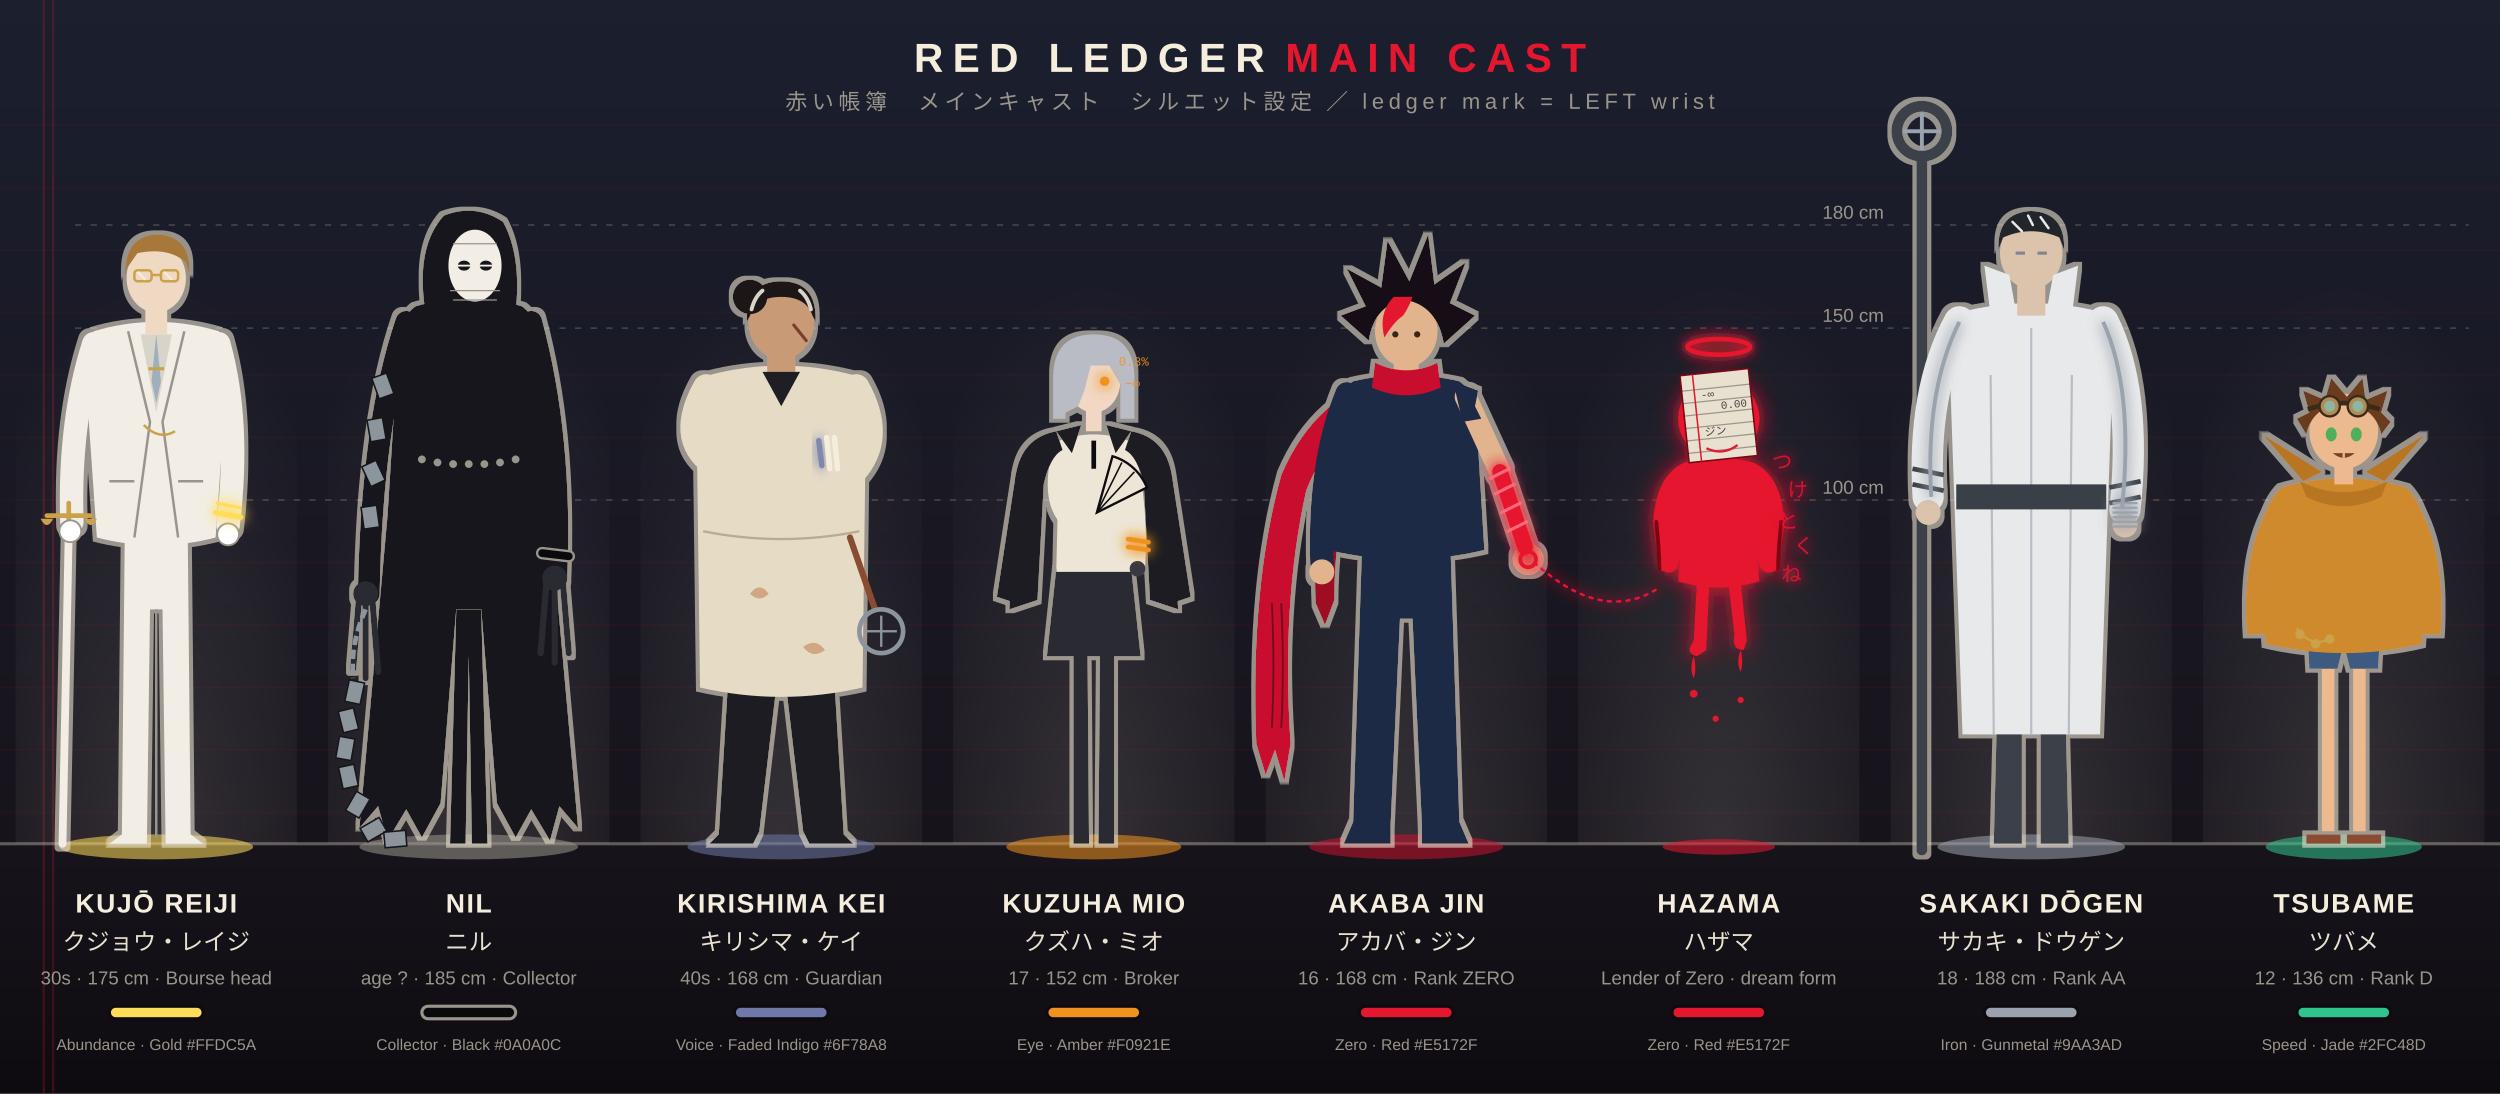
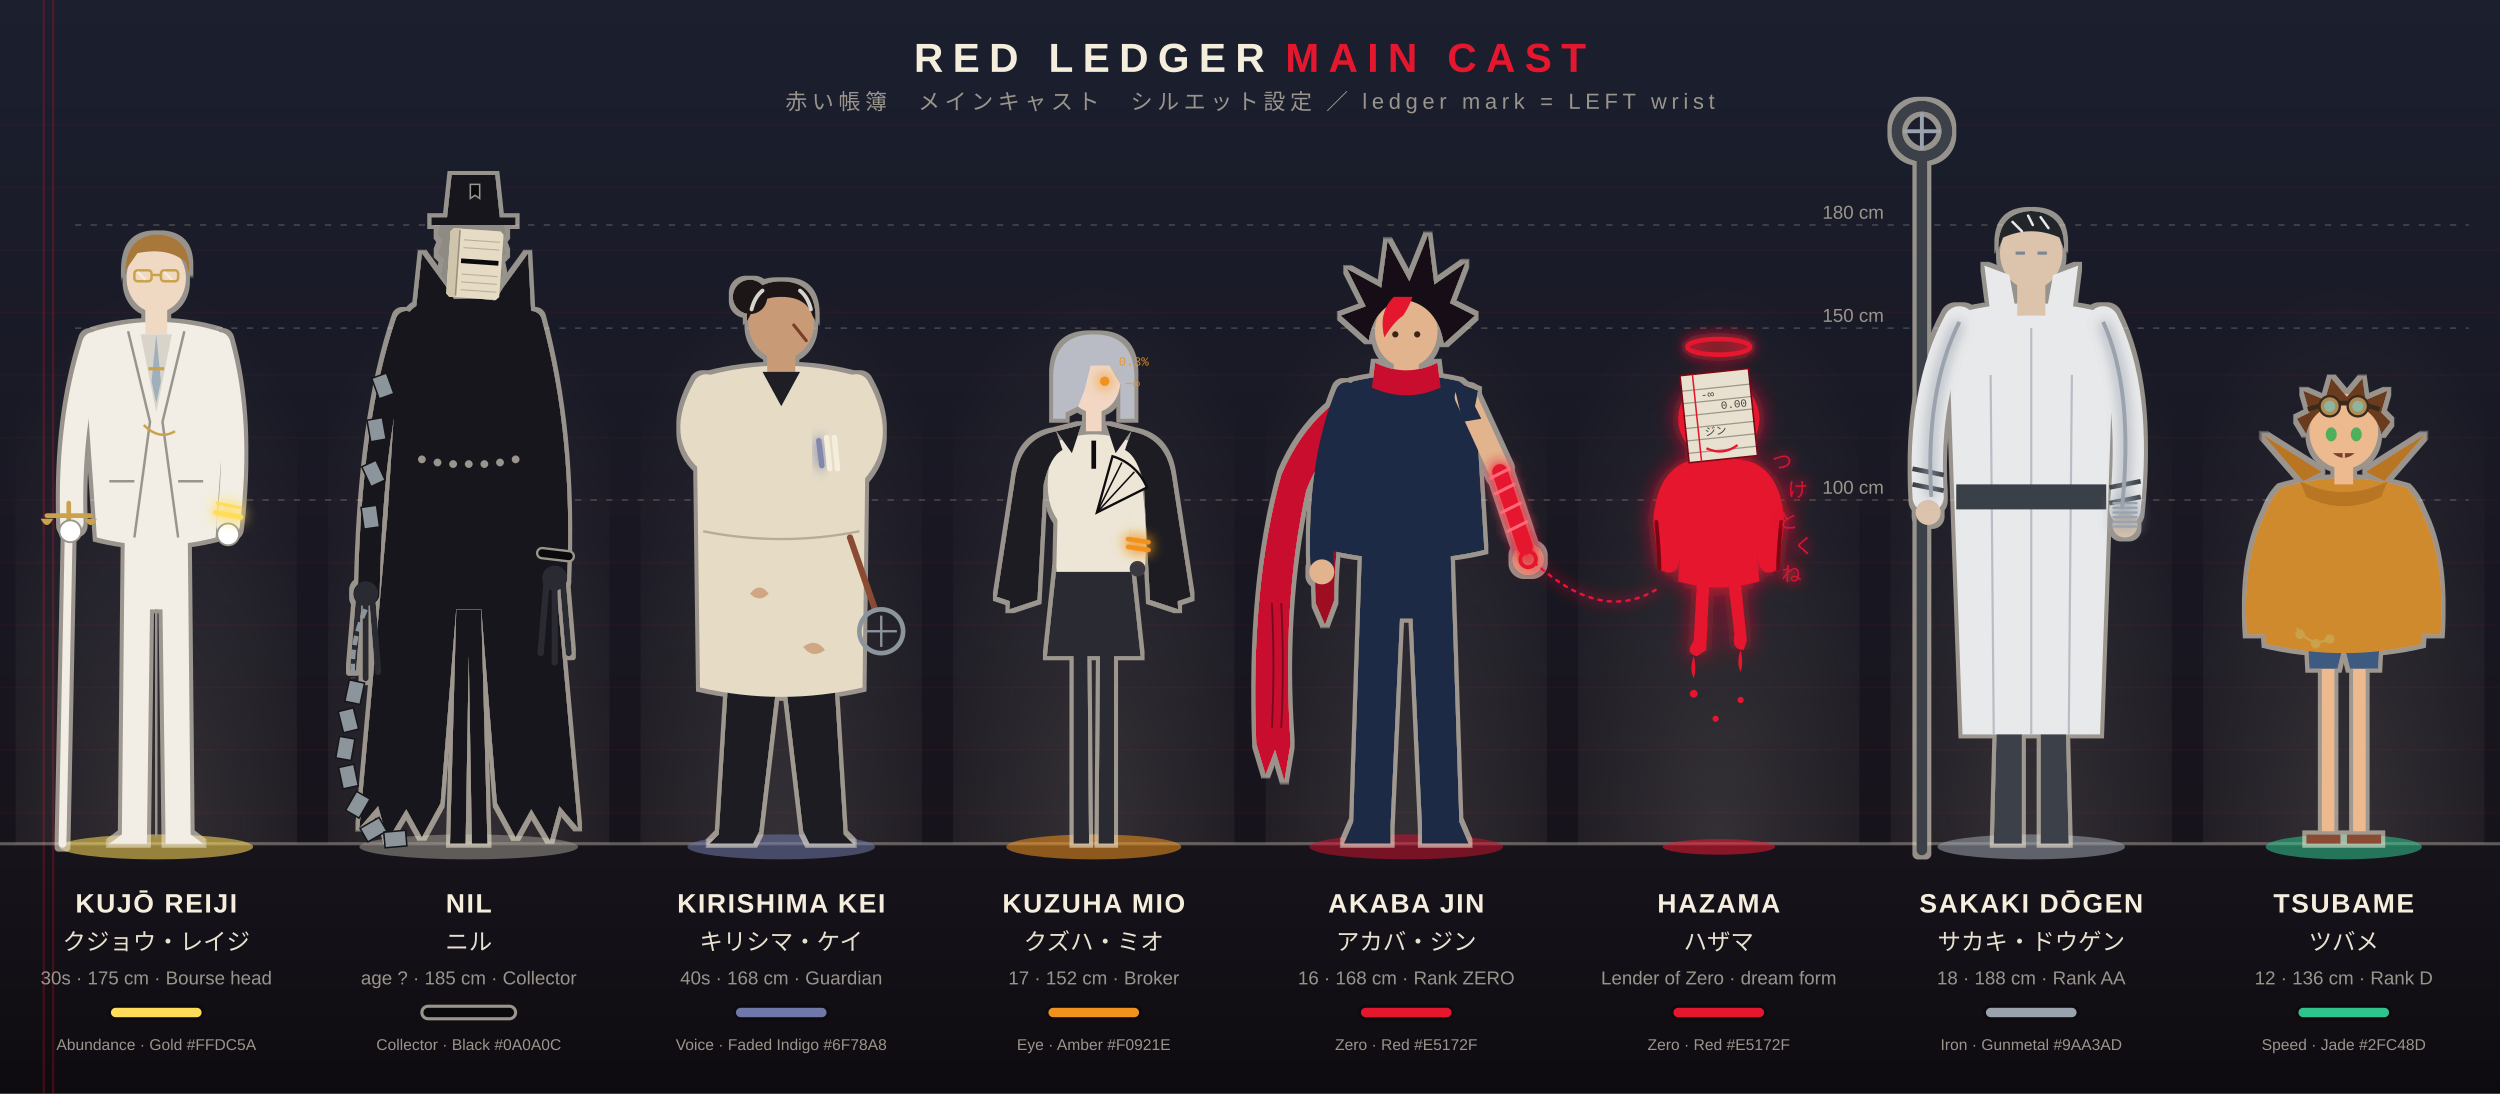
<svg xmlns="http://www.w3.org/2000/svg" viewBox="0 0 1600 700" width="1600" height="700" role="img" aria-labelledby="lt ld">
  <defs>
    <linearGradient id="bgG" x1="0" y1="0" x2="0" y2="1">
      <stop offset="0" stop-color="#1B1F2E" />
      <stop offset="0.78" stop-color="#17131B" />
      <stop offset="1" stop-color="#0E0B10" />
    </linearGradient>
    <radialGradient id="spot" cx="50%" cy="100%" r="80%">
      <stop offset="0" stop-color="#F5EEDD" stop-opacity="0.13" />
      <stop offset="1" stop-color="#F5EEDD" stop-opacity="0" />
    </radialGradient>
    <filter id="rim" x="-30%" y="-10%" width="160%" height="120%">
      <feMorphology in="SourceAlpha" operator="dilate" radius="2.2" result="d" />
      <feFlood flood-color="#E9E1CF" flood-opacity="0.6" />
      <feComposite in2="d" operator="in" result="r" />
      <feMerge>
        <feMergeNode in="r" />
        <feMergeNode in="SourceGraphic" />
      </feMerge>
    </filter>
    <filter id="glow" x="-200%" y="-200%" width="500%" height="500%">
      <feGaussianBlur stdDeviation="4" result="b" />
      <feMerge>
        <feMergeNode in="b" />
        <feMergeNode in="b" />
        <feMergeNode in="SourceGraphic" />
      </feMerge>
    </filter>
    <filter id="softglow" x="-50%" y="-50%" width="200%" height="200%">
      <feGaussianBlur stdDeviation="7" result="b" />
      <feMerge>
        <feMergeNode in="b" />
        <feMergeNode in="SourceGraphic" />
      </feMerge>
    </filter>
  </defs>
  <rect width="1600" height="700" fill="url(#bgG)" />
  <g stroke="#E5172F" stroke-opacity="0.06" stroke-width="1">
    <path d="M0 80H1600M0 120H1600M0 160H1600M0 200H1600M0 240H1600M0 280H1600M0 320H1600M0 360H1600M0 400H1600M0 440H1600M0 480H1600M0 520H1600" />
  </g>
  <path d="M28 0V700M34 0V700" stroke="#E5172F" stroke-opacity="0.22" stroke-width="1.5" />
  <g font-family="'Noto Sans JP','Helvetica Neue',Arial,sans-serif" font-size="12" fill="#9A958C">
    <g stroke="#9A958C" stroke-opacity="0.35" stroke-dasharray="4 6">
      <path d="M48 320H1580" />
      <path d="M48 210H1580" />
      <path d="M48 144H1580" />
    </g>
    <text x="1186" y="316" text-anchor="middle">100 cm</text>
    <text x="1186" y="206" text-anchor="middle">150 cm</text>
    <text x="1186" y="140" text-anchor="middle">180 cm</text>
  </g>
  <g font-family="'Noto Sans JP','Hiragino Sans','Helvetica Neue',Arial,sans-serif">
    <text x="800" y="46" text-anchor="middle" font-size="26" font-weight="800" letter-spacing="6" fill="#F5EEDD">RED LEDGER <tspan fill="#E5172F">MAIN CAST</tspan>
    </text>
    <text x="800" y="70" text-anchor="middle" font-size="14" fill="#9A958C" letter-spacing="3">赤い帳簿　メインキャスト　シルエット設定 ／ ledger mark = LEFT wrist</text>
  </g>
  <g>
    <rect x="10" y="90" width="180" height="450" fill="url(#spot)" />
    <rect x="210" y="90" width="180" height="450" fill="url(#spot)" />
    <rect x="410" y="90" width="180" height="450" fill="url(#spot)" />
    <rect x="610" y="90" width="180" height="450" fill="url(#spot)" />
    <rect x="810" y="90" width="180" height="450" fill="url(#spot)" />
    <rect x="1010" y="90" width="180" height="450" fill="url(#spot)" />
    <rect x="1210" y="90" width="180" height="450" fill="url(#spot)" />
    <rect x="1410" y="90" width="180" height="450" fill="url(#spot)" />
  </g>
  <path d="M0 540H1600" stroke="#E9E1CF" stroke-opacity="0.35" stroke-width="2" />
  <g opacity="0.55">
    <ellipse cx="100" cy="542" rx="62" ry="8" fill="#FFDC5A" />
    <ellipse cx="300" cy="542" rx="70" ry="8" fill="#9A958C" />
    <ellipse cx="500" cy="542" rx="60" ry="8" fill="#6F78A8" />
    <ellipse cx="700" cy="542" rx="56" ry="8" fill="#F0921E" />
    <ellipse cx="900" cy="542" rx="62" ry="8" fill="#C8102E" />
    <ellipse cx="1100" cy="542" rx="36" ry="5" fill="#E5172F" />
    <ellipse cx="1300" cy="542" rx="60" ry="8" fill="#9AA3AD" />
    <ellipse cx="1500" cy="542" rx="50" ry="8" fill="#2FC48D" />
  </g>
  <g transform="translate(100 540)">
    <g filter="url(#rim)">
      <path d="M-56 -200 L-60 0" stroke="#F2EEE6" stroke-width="5" stroke-linecap="round" />
      <path d="M-20 -214 L-22 -6 L-30 0 L-6 0 L-4 -150 L4 -150 L6 0 L30 0 L22 -6 L20 -214 Z" fill="#F2EEE6" />
      <path d="M-40 -328 Q-48 -312 -44 -282 L-38 -196 Q0 -186 38 -196 L44 -282 Q48 -312 40 -328 Q0 -340 -40 -328 Z" fill="#F2EEE6" />
      <path d="M-40 -320 Q-56 -270 -54 -206" stroke="#F2EEE6" stroke-width="15" stroke-linecap="round" fill="none" />
      <path d="M40 -320 Q54 -270 46 -204" stroke="#F2EEE6" stroke-width="15" stroke-linecap="round" fill="none" />
      <rect x="-7" y="-346" width="14" height="20" fill="#EFD9C3" />
      <ellipse cx="0" cy="-362" rx="19" ry="22" fill="#EFD9C3" />
      <path d="M-20 -362 Q-21 -390 2 -390 Q23 -388 21 -364 L19 -372 Q8 -382 -12 -378 L-19 -368 Z" fill="#A8783A" />
    </g>
    <g stroke="#9A958C" stroke-width="1.6" fill="none">
      <path d="M-18 -328 L-4 -270 L-14 -196 M18 -328 L4 -270 L14 -196" />
      <path d="M-30 -232 H-14 M14 -232 H30" />
      <path d="M0 -150 V-4" />
    </g>
    <path d="M-10 -326 L0 -276 L10 -326 Z" fill="#D9D4CA" />
    <path d="M0 -326 L-3 -296 L0 -282 L3 -296 Z" fill="#9FB0BC" />
    <path d="M-5 -304 H5" stroke="#C9A24A" stroke-width="2" />
    <path d="M-8 -268 Q2 -258 12 -264" stroke="#C9A24A" stroke-width="1.6" fill="none" />
    <g fill="none" stroke="#C9A24A" stroke-width="1.6">
      <rect x="-14" y="-367" width="11" height="7" rx="2" />
      <rect x="3" y="-367" width="11" height="7" rx="2" />
      <path d="M-3 -364 H3" />
    </g>
    <path d="M-12 -366 L-7 -361 M5 -366 L10 -361" stroke="#F5EEDD" stroke-width="1.4" />
    <path d="M-70 -210 H-42 M-56 -218 V-200" stroke="#C9A24A" stroke-width="3" stroke-linecap="round" />
    <path d="M-74 -208 Q-70 -200 -66 -208 Z M-46 -208 Q-42 -200 -38 -208 Z" fill="#C9A24A" />
    <circle cx="-55" cy="-200" r="7" fill="#FFFFFF" stroke="#9A958C" stroke-width="1.2" />
    <circle cx="46" cy="-198" r="7" fill="#FFFFFF" stroke="#9A958C" stroke-width="1.2" />
    <g filter="url(#glow)">
      <path d="M38 -212 L54 -209" stroke="#FFDC5A" stroke-width="3.5" stroke-linecap="round" />
      <path d="M39 -218 L54 -215" stroke="#FFDC5A" stroke-width="2" stroke-linecap="round" />
    </g>
  </g>
  <g transform="translate(300 540)">
    <g filter="url(#rim)">
      <path d="M-34 -344 Q-46 -336 -46 -306 L-52 -210 L-70 -10 L-58 -24 L-52 -2 L-40 -22 L-30 -4 L-18 -26 L-8 -150 L8 -150 L18 -26 L30 -4 L40 -22 L52 -2 L58 -24 L70 -10 L52 -210 L46 -306 Q46 -336 34 -344 Q0 -354 -34 -344 Z" fill="#15161A" />
      <path d="M-8 -150 L-12 0 L-2 0 L0 -120 L2 0 L12 0 L8 -150 Z" fill="#15161A" />
-       <path d="M-28 -342 Q-34 -382 -16 -402 Q4 -410 22 -398 Q34 -376 30 -340 Z" fill="#15161A" />
+       <path d="M-18 -398 L22 -398 L24 -390 L21 -386 L24 -378 L20 -374 L22 -364 L16 -356 L-12 -356 L-18 -364 L-16 -374 L-20 -378 L-17 -386 L-20 -390 Z" fill="#8E8A84" />
+       <path d="M-11 -428 L17 -428 L20 -400 L-14 -400 Z" fill="#15161A" />
+       <path d="M-24 -401 L30 -401 L30 -396 L-24 -396 Z" fill="#15161A" />
+       <path d="M-34 -340 L-30 -378 L-14 -356 L-4 -340 Z" fill="#15161A" />
+       <path d="M40 -340 L38 -378 L22 -356 L12 -340 Z" fill="#15161A" />
      <path d="M-40 -334 Q-62 -270 -64 -160" stroke="#15161A" stroke-width="14" stroke-linecap="round" fill="none" />
      <path d="M40 -334 Q60 -260 56 -170" stroke="#15161A" stroke-width="14" stroke-linecap="round" fill="none" />
      <path d="M-70 -160 L-74 -112 M-66 -158 L-66 -106 M-62 -160 L-58 -110" stroke="#2A2C33" stroke-width="4" stroke-linecap="round" />
      <path d="M50 -170 L46 -122 M55 -168 L55 -116 M60 -170 L64 -122" stroke="#2A2C33" stroke-width="4" stroke-linecap="round" />
      <circle cx="-66" cy="-160" r="8" fill="#2A2C33" />
      <circle cx="55" cy="-170" r="8" fill="#2A2C33" />
    </g>
    <g fill="#8C949C" stroke="#15161A" stroke-width="1">
      <rect x="-60" y="-300" width="10" height="14" transform="rotate(-20 -55 -293)" />
      <rect x="-64" y="-272" width="10" height="14" transform="rotate(-10 -59 -265)" />
      <rect x="-66" y="-244" width="10" height="14" transform="rotate(-25 -61 -237)" />
      <rect x="-68" y="-216" width="10" height="14" transform="rotate(-8 -63 -209)" />
      <rect x="-78" y="-104" width="10" height="14" transform="rotate(12 -73 -97)" />
      <rect x="-82" y="-86" width="10" height="14" transform="rotate(-14 -77 -79)" />
      <rect x="-84" y="-68" width="10" height="14" transform="rotate(10 -79 -61)" />
      <rect x="-82" y="-50" width="10" height="14" transform="rotate(-12 -77 -43)" />
      <rect x="-76" y="-32" width="10" height="14" transform="rotate(30 -71 -25)" />
      <rect x="-66" y="-16" width="10" height="14" transform="rotate(60 -61 -9)" />
      <rect x="-52" y="-10" width="10" height="14" transform="rotate(85 -47 -3)" />
    </g>
    <path d="M-66 -150 Q-76 -128 -74 -106" stroke="#8C949C" stroke-width="3" stroke-dasharray="6 3" fill="none" />
-     <ellipse cx="4" cy="-370" rx="17" ry="23" fill="#F2EEE6" />
-     <g stroke="#9A958C" stroke-width="0.8">
-       <path d="M-10 -384 H18 M-12 -354 H20 M-10 -348 H18" />
-     </g>
-     <ellipse cx="-3" cy="-370" rx="4" ry="3.2" fill="#15161A" />
-     <ellipse cx="11" cy="-370" rx="4" ry="3.2" fill="#15161A" />
-     <path d="M-9 -370 H3 M5 -370 H17" stroke="#F2EEE6" stroke-width="1.2" />
+     <g transform="rotate(4 4 -372)">
+       <path d="M-11 -393 L19 -393 L21 -391 L21 -351 L19 -349 L-11 -349 L-13 -351 L-13 -391 Z" fill="#E6DCC6" />
+       <path d="M-13 -391 L-11 -393 L-7 -393 L-7 -349 L-11 -349 L-13 -351 Z" fill="#CFC4AC" />
+       <path d="M-7 -392 V-350" stroke="#9A8F78" stroke-width="1" />
+       <g stroke="#B8AD95" stroke-width="0.7">
+         <path d="M-4 -386 H19 M-4 -381 H19 M-4 -364 H19 M-4 -359 H19 M-4 -354 H19" />
+       </g>
+       <rect x="-5" y="-374" width="24" height="3" fill="#0A0A0C" />
+     </g>
+     <path d="M1 -422 L7 -422 L7 -413 L4 -415 L1 -413 Z" fill="#0A0A0C" stroke="#9A958C" stroke-width="1" />
    <g fill="#9A958C">
      <circle cx="-30" cy="-246" r="2.5" />
      <circle cx="-20" cy="-244" r="2.5" />
      <circle cx="-10" cy="-243" r="2.5" />
      <circle cx="0" cy="-243" r="2.5" />
      <circle cx="10" cy="-243" r="2.5" />
      <circle cx="20" cy="-244" r="2.5" />
      <circle cx="30" cy="-246" r="2.5" />
    </g>
    <path d="M47 -186 L64 -184" stroke="#9A958C" stroke-width="8" stroke-linecap="round" />
    <path d="M47 -186 L64 -184" stroke="#0A0A0C" stroke-width="5" stroke-linecap="round" />
  </g>
  <g transform="translate(500 540)">
    <g filter="url(#rim)">
      <path d="M-30 -170 L-40 -6 L-46 0 L-18 0 L-14 -8 L-2 -110 L2 -110 L14 -8 L18 0 L46 0 L40 -6 L30 -170 Z" fill="#1E1E24" />
      <path d="M-40 -164 L40 -164 L38 -150 L-38 -150 Z" fill="#1E1E24" />
      <path d="M-46 -300 Q-56 -288 -54 -258 L-52 -100 Q0 -88 52 -100 L54 -258 Q56 -288 46 -300 Q0 -312 -46 -300 Z" fill="#E6DCC6" />
      <path d="M-48 -292 Q-66 -260 -44 -244 L30 -250" stroke="#E6DCC6" stroke-width="17" stroke-linecap="round" fill="none" />
      <path d="M48 -292 Q66 -260 46 -238 L-28 -236" stroke="#E6DCC6" stroke-width="17" stroke-linecap="round" fill="none" />
      <rect x="-9" y="-318" width="18" height="20" fill="#C99A76" />
      <ellipse cx="0" cy="-334" rx="21" ry="24" fill="#C99A76" />
      <circle cx="-20" cy="-350" r="11" fill="#1A1718" />
      <path d="M-22 -334 Q-23 -360 0 -360 Q23 -360 22 -334 L20 -338 Q16 -350 0 -350 Q-16 -350 -20 -338 Z" fill="#1A1718" />
    </g>
    <path d="M-19 -342 Q-17 -350 -12 -354 M19 -342 Q17 -350 12 -354" stroke="#D8D4CC" stroke-width="2.5" stroke-linecap="round" fill="none" />
    <path d="M8 -332 L16 -322" stroke="#7A3E2A" stroke-width="2" stroke-linecap="round" />
    <path d="M-12 -302 L0 -280 L12 -302 Z" fill="#1E1E24" />
    <path d="M-50 -200 Q0 -190 50 -200" stroke="#B9AC95" stroke-width="1.5" fill="none" />
    <path d="M-20 -160 q6 -8 12 0 q-6 6 -12 0 Z M14 -126 q8 -6 14 2 q-8 6 -14 -2 Z" fill="#B5652E" opacity="0.45" />
    <path d="M44 -196 L60 -150" stroke="#8A4B32" stroke-width="4" stroke-linecap="round" />
    <circle cx="64" cy="-136" r="14" fill="none" stroke="#8C949C" stroke-width="3" />
    <path d="M54 -136 H74 M64 -146 V-126" stroke="#8C949C" stroke-width="1.5" />
    <g filter="url(#glow)" opacity="0.85">
      <path d="M24 -258 L26 -242" stroke="#6F78A8" stroke-width="3.5" stroke-linecap="round" />
    </g>
    <path d="M29 -260 L31 -240 M34 -260 L36 -240" stroke="#F5EEDD" stroke-width="3.5" stroke-linecap="round" />
  </g>
  <g transform="translate(700 540)">
    <g filter="url(#rim)">
      <path d="M-13 -126 L-13 0 L-3 0 L-4 -126 Z M4 -126 L3 0 L13 0 L13 -126 Z" fill="#2B2A30" />
      <path d="M-24 -176 L-30 -120 L30 -120 L24 -176 Z" fill="#2B2A30" />
      <path d="M-22 -258 L-24 -174 L24 -174 L22 -258 Q0 -266 -22 -258 Z" fill="#EDE6D6" />
      <path d="M-22 -250 Q-30 -214 -12 -204 L2 -212" stroke="#EDE6D6" stroke-width="10" stroke-linecap="round" fill="none" />
      <path d="M22 -250 Q30 -214 28 -180" stroke="#EDE6D6" stroke-width="10" stroke-linecap="round" fill="none" />
      <path d="M-24 -264 Q-46 -260 -50 -236 L-54 -150 L-36 -156 L-32 -230 Q-28 -248 -20 -252 Z" fill="#1C1B22" />
      <path d="M24 -264 Q46 -260 50 -236 L54 -150 L36 -156 L32 -230 Q28 -248 20 -252 Z" fill="#1C1B22" />
      <path d="M-50 -236 L-62 -158 L-50 -154 L-42 -224 Z" fill="#1C1B22" />
      <path d="M50 -236 L62 -158 L50 -154 L42 -224 Z" fill="#1C1B22" />
      <path d="M-24 -264 L-14 -250 L-8 -268 Z M24 -264 L14 -250 L8 -268 Z" fill="#1C1B22" />
      <rect x="-5" y="-280" width="10" height="16" fill="#F1D7C4" />
      <ellipse cx="0" cy="-296" rx="17" ry="20" fill="#F1D7C4" />
      <path d="M-26 -272 L-26 -300 Q-25 -326 0 -326 Q25 -326 26 -300 L26 -272 L17 -272 L17 -294 L10 -306 L-2 -306 L-6 -290 L-10 -280 L-18 -276 L-18 -272 Z" fill="#B9BCC4" />
    </g>
    <g filter="url(#glow)">
      <circle cx="7" cy="-296" r="3" fill="#F0921E" />
    </g>
    <g font-family="'Courier New',monospace" font-size="8" fill="#F0921E" opacity="0.9">
      <text x="16" y="-306">0.3%</text>
      <text x="20" y="-292">−∞</text>
    </g>
    <path d="M0 -258 L0 -240" stroke="#0E0B10" stroke-width="3" />
    <path d="M2 -212 L12 -248 A 34 34 0 0 1 34 -228 Z" fill="#EDE6D6" stroke="#0E0B10" stroke-width="1.5" />
    <path d="M2 -212 L18 -244 M2 -212 L26 -238" stroke="#0E0B10" stroke-width="1" />
    <circle cx="28" cy="-176" r="5" fill="#3A3840" />
    <g filter="url(#glow)">
      <path d="M22 -190 L35 -188 M22 -195 L35 -193" stroke="#F0921E" stroke-width="3" stroke-linecap="round" />
    </g>
  </g>
  <g transform="translate(900 540)">
    <g filter="url(#rim)">
      <path d="M-8 -300 Q-58 -288 -80 -236 Q-100 -164 -96 -64 L-90 -44 L-84 -60 L-78 -40 L-74 -64 Q-80 -154 -64 -226 Q-48 -268 -2 -286 Z" fill="#C8102E" />
      <path d="M-4 -296 Q-40 -274 -52 -230 Q-60 -194 -58 -154 L-52 -140 L-46 -156 Q-46 -200 -36 -230 Q-26 -262 2 -284 Z" fill="#9E0C24" />
      <path d="M-28 -200 L-34 -14 L-40 0 L-10 0 L-10 -12 L-4 -144 L4 -144 L10 -12 L10 0 L40 0 L34 -14 L28 -200 Z" fill="#1F2A44" />
      <path d="M-34 -296 Q-48 -286 -46 -254 L-50 -188 Q0 -176 50 -188 L46 -254 Q48 -286 34 -296 Q0 -304 -34 -296 Z" fill="#1F2A44" />
      <path d="M-38 -288 Q-56 -244 -54 -180" stroke="#1F2A44" stroke-width="15" stroke-linecap="round" fill="none" />
      <circle cx="-54" cy="-174" r="8" fill="#E2B48E" />
      <path d="M38 -286 L60 -238" stroke="#E2B48E" stroke-width="14" stroke-linecap="round" fill="none" />
      <path d="M60 -238 L76 -190" stroke="#E2B48E" stroke-width="12" stroke-linecap="round" fill="none" />
      <circle cx="78" cy="-182" r="10" fill="#E2B48E" />
      <path d="M30 -296 L46 -290 L44 -280 L48 -272 L36 -270 Z" fill="#1F2A44" />
      <rect x="-8" y="-310" width="16" height="16" fill="#E2B48E" />
      <ellipse cx="0" cy="-328" rx="20" ry="23" fill="#E2B48E" />
      <path d="M-24 -322 L-42 -338 L-26 -344 L-38 -368 L-16 -356 L-12 -386 L2 -360 L14 -390 L18 -358 L38 -372 L28 -346 L44 -338 L24 -320 Q20 -344 0 -348 Q-20 -346 -24 -322 Z" fill="#141012" />
      <path d="M-20 -308 Q0 -298 20 -308 L22 -292 Q0 -282 -22 -292 Z" fill="#C8102E" />
    </g>
    <path d="M-8 -350 Q-18 -340 -14 -324 Q-8 -334 -2 -338 Q2 -344 4 -350 Z" fill="#E5172F" />
    <circle cx="-7" cy="-326" r="2" fill="#3B2418" />
    <circle cx="7" cy="-326" r="2" fill="#3B2418" />
    <path d="M-86 -154 Q-84 -114 -86 -74 M-80 -154 Q-78 -114 -80 -74" stroke="#0E0B10" stroke-opacity="0.45" stroke-width="1.2" fill="none" />
    <g filter="url(#glow)">
      <path d="M60 -238 L76 -190" stroke="#E5172F" stroke-width="10" stroke-linecap="round" />
      <path d="M54 -234 L66 -240 M57 -224 L69 -230 M61 -212 L73 -218 M65 -200 L77 -206" stroke="#FF6B7A" stroke-width="2" stroke-linecap="round" />
      <circle cx="78" cy="-182" r="5" fill="none" stroke="#E5172F" stroke-width="2.5" />
    </g>
  </g>
  <g filter="url(#glow)">
    <path d="M982 360 Q1026 400 1062 376" stroke="#E5172F" stroke-width="1.6" fill="none" stroke-dasharray="2 4" stroke-linecap="round" />
  </g>
  <g transform="translate(1100 540)">
    <g filter="url(#softglow)">
      <path d="M-22 -244 Q-40 -236 -42 -206 L-38 -176 Q-30 -170 -26 -178 L-24 -190 L-26 -168 Q0 -160 26 -168 L24 -190 L26 -178 Q30 -170 38 -176 L42 -206 Q40 -236 22 -244 Q0 -250 -22 -244 Z" fill="#E5172F" />
      <path d="M-14 -168 L-16 -130 Q-22 -122 -14 -120 L-8 -124 L-6 -168 Z" fill="#E5172F" />
      <path d="M6 -168 L10 -134 Q8 -124 16 -124 L18 -130 L14 -168 Z" fill="#E5172F" />
      <circle cx="0" cy="-272" r="26" fill="#E5172F" />
    </g>
    <path d="M-40 -206 Q-38 -186 -38 -176 M40 -206 Q38 -186 38 -176" stroke="#7A0614" stroke-width="2.5" fill="none" stroke-linecap="round" />
    <g fill="#E5172F">
      <path d="M-16 -120 q2 8 0 14 q-3 -6 0 -14 Z" />
      <path d="M14 -124 q2 8 0 14 q-3 -6 0 -14 Z" />
      <circle cx="-16" cy="-96" r="2.5" />
      <circle cx="14" cy="-92" r="2" />
      <circle cx="-2" cy="-80" r="2" />
    </g>
    <g transform="rotate(-6 0 -274)">
      <rect x="-22" y="-302" width="44" height="56" fill="#E9E1CF" stroke="#7A0614" stroke-width="1" />
      <path d="M-22 -292 H22 M-22 -284 H22 M-22 -276 H22 M-22 -268 H22 M-22 -260 H22 M-22 -252 H22" stroke="#0E0B10" stroke-opacity="0.35" stroke-width="0.8" />
      <path d="M-14 -302 V-246" stroke="#E5172F" stroke-width="1" />
      <g font-family="'Courier New',monospace" font-size="7" fill="#0E0B10" opacity="0.75">
        <text x="-10" y="-286">-∞</text>
        <text x="2" y="-278">0.00</text>
        <text x="-10" y="-262">ジン</text>
      </g>
      <path d="M-10 -254 Q0 -248 10 -254" stroke="#E5172F" stroke-width="1.5" fill="none" />
    </g>
    <g font-family="'Noto Sans JP','Hiragino Sans',sans-serif" font-size="13" fill="#E5172F" opacity="0.9" filter="url(#glow)">
      <text x="34" y="-240">つ</text>
      <text x="44" y="-222">け</text>
      <text x="38" y="-202">と</text>
      <text x="48" y="-186">く</text>
      <text x="40" y="-168">ね</text>
    </g>
    <g filter="url(#glow)">
      <ellipse cx="0" cy="-318" rx="20" ry="5" fill="none" stroke="#E5172F" stroke-width="3" />
    </g>
  </g>
  <g transform="translate(1300 540)">
    <g filter="url(#rim)">
      <path d="M-70 4 L-70 -440" stroke="#3A4048" stroke-width="7" stroke-linecap="round" />
      <circle cx="-70" cy="-456" r="16" fill="none" stroke="#3A4048" stroke-width="7" />
      <path d="M-22 -80 L-24 0 L-6 0 L-6 -80 Z M6 -80 L6 0 L24 0 L22 -80 Z" fill="#3A4048" />
      <path d="M-46 -340 Q-54 -330 -52 -300 L-44 -70 L44 -70 L52 -300 Q54 -330 46 -340 Q0 -352 -46 -340 Z" fill="#E8E9EA" />
      <path d="M-46 -334 Q-70 -290 -66 -222" stroke="#E8E9EA" stroke-width="20" stroke-linecap="round" fill="none" />
      <path d="M46 -334 Q68 -290 60 -214" stroke="#E8E9EA" stroke-width="20" stroke-linecap="round" fill="none" />
      <circle cx="-66" cy="-212" r="8" fill="#DCC3AC" />
      <circle cx="60" cy="-204" r="8" fill="#DCC3AC" />
      <rect x="-9" y="-360" width="18" height="22" fill="#DCC3AC" />
      <ellipse cx="0" cy="-378" rx="20" ry="23" fill="#DCC3AC" />
      <path d="M-21 -380 Q-22 -404 0 -405 Q22 -404 21 -380 L18 -388 Q0 -396 -18 -388 Z" fill="#24272C" />
      <path d="M-26 -338 L-30 -370 L-14 -364 L-10 -342 Z M26 -338 L30 -370 L14 -364 L10 -342 Z" fill="#E8E9EA" />
    </g>
    <path d="M-12 -398 L-6 -392 M6 -401 L11 -394 M-2 -402 L1 -396" stroke="#E8E9EA" stroke-width="1.6" stroke-linecap="round" />
    <path d="M-10 -378 H-4 M4 -378 H10" stroke="#7E868F" stroke-width="2" />
    <path d="M0 -330 V-70 M-26 -300 L-24 -70 M26 -300 L24 -70" stroke="#B9BCC4" stroke-width="1.4" />
    <rect x="-48" y="-230" width="96" height="16" fill="#3A4048" />
    <path d="M-76 -240 L-56 -236 M-76 -230 L-56 -226 M70 -232 L50 -228 M70 -222 L50 -218" stroke="#3A4048" stroke-width="3" />
    <g filter="url(#glow)">
      <path d="M-64 -222 Q-68 -290 -46 -334" stroke="#9AA3AD" stroke-width="2.5" fill="none" />
      <path d="M58 -214 Q66 -290 46 -334" stroke="#9AA3AD" stroke-width="2.5" fill="none" />
    </g>
    <path d="M-70 -468 V-444 M-82 -456 H-58" stroke="#9AA3AD" stroke-width="2.5" />
    <g filter="url(#glow)">
      <path d="M52 -218 H68 M52 -215 H68 M52 -212 H68 M52 -209 H68 M52 -206 H68 M52 -203 H68" stroke="#9AA3AD" stroke-width="1.4" />
    </g>
  </g>
  <g transform="translate(1500 540)">
    <g filter="url(#rim)">
      <path d="M-14 -126 L-14 -8 L-6 -8 L-6 -126 Z M6 -126 L6 -8 L14 -8 L14 -126 Z" fill="#EDB98F" />
      <path d="M-24 0 L-24 -6 L-2 -6 L-2 0 Z M2 0 L2 -6 L24 -6 L24 0 Z" fill="#8A4B32" />
      <path d="M-24 -150 L-22 -112 L-4 -112 L0 -128 L4 -112 L22 -112 L24 -150 Z" fill="#3D5A80" />
      <path d="M-26 -232 L-52 -262 L-14 -238 Z M26 -232 L52 -262 L14 -238 Z" fill="#B87622" />
      <path d="M-40 -228 Q-54 -214 -54 -186 L-50 -128 Q0 -116 50 -128 L54 -186 Q54 -214 40 -228 Q0 -240 -40 -228 Z" fill="#D08A2E" />
      <path d="M-44 -222 Q-66 -190 -62 -134 L-46 -134 Q-48 -180 -36 -204 Z" fill="#D08A2E" />
      <path d="M44 -222 Q66 -190 62 -134 L46 -134 Q48 -180 36 -204 Z" fill="#D08A2E" />
      <path d="M-28 -232 Q0 -218 28 -232 L24 -222 Q0 -210 -24 -222 Z" fill="#B87622" />
      <rect x="-6" y="-244" width="12" height="14" fill="#EDB98F" />
      <ellipse cx="0" cy="-264" rx="22" ry="24" fill="#EDB98F" />
      <path d="M-24 -262 L-30 -272 L-22 -276 L-26 -290 L-12 -284 L-8 -298 L2 -286 L12 -298 L14 -284 L28 -290 L24 -276 L30 -270 L24 -262 Q20 -280 0 -282 Q-20 -280 -24 -262 Z" fill="#6B3A1F" />
    </g>
    <path d="M-23 -278 Q0 -286 23 -278" stroke="#3A2A1A" stroke-width="3" fill="none" />
    <circle cx="-9" cy="-280" r="6.5" fill="#B08D57" stroke="#3A2A1A" stroke-width="1.5" />
    <circle cx="9" cy="-280" r="6.5" fill="#B08D57" stroke="#3A2A1A" stroke-width="1.5" />
    <circle cx="-9" cy="-280" r="3.5" fill="#7FC7C0" opacity="0.7" />
    <circle cx="9" cy="-280" r="3.5" fill="#7FC7C0" opacity="0.7" />
    <ellipse cx="-8" cy="-262" rx="3.5" ry="4.5" fill="#4FAF5A" />
    <ellipse cx="8" cy="-262" rx="3.5" ry="4.5" fill="#4FAF5A" />
    <path d="M-7 -250 Q0 -244 7 -250 Z" fill="#7A3E2A" />
    <path d="M0 -250 V-247" stroke="#EDB98F" stroke-width="1.5" />
    <path d="M-30 -138 Q-20 -124 -8 -132" stroke="#C9A24A" stroke-width="1.5" fill="none" />
    <circle cx="-28" cy="-134" r="3" fill="#C9A24A" />
    <circle cx="-18" cy="-128" r="3" fill="#C9A24A" />
    <circle cx="-9" cy="-131" r="3" fill="#C9A24A" />
    <g filter="url(#glow)">
      <path d="M46 -142 L62 -142" stroke="#2FC48D" stroke-width="3.5" stroke-linecap="round" />
    </g>
  </g>
  <g font-family="'Noto Sans JP','Hiragino Sans','Yu Gothic','Helvetica Neue',Arial,sans-serif" text-anchor="middle">
    <g font-size="17" font-weight="800" fill="#F5EEDD" letter-spacing="1">
      <text x="100" y="584">KUJŌ REIJI</text>
      <text x="300" y="584">NIL</text>
      <text x="500" y="584">KIRISHIMA KEI</text>
      <text x="700" y="584">KUZUHA MIO</text>
      <text x="900" y="584">AKABA JIN</text>
      <text x="1100" y="584">HAZAMA</text>
      <text x="1300" y="584">SAKAKI DŌGEN</text>
      <text x="1500" y="584">TSUBAME</text>
    </g>
    <g font-size="15" fill="#E9E1CF">
      <text x="100" y="608">クジョウ・レイジ</text>
      <text x="300" y="608">ニル</text>
      <text x="500" y="608">キリシマ・ケイ</text>
      <text x="700" y="608">クズハ・ミオ</text>
      <text x="900" y="608">アカバ・ジン</text>
      <text x="1100" y="608">ハザマ</text>
      <text x="1300" y="608">サカキ・ドウゲン</text>
      <text x="1500" y="608">ツバメ</text>
    </g>
    <g font-size="12" fill="#9A958C">
      <text x="100" y="630">30s · 175 cm · Bourse head</text>
      <text x="300" y="630">age ? · 185 cm · Collector</text>
      <text x="500" y="630">40s · 168 cm · Guardian</text>
      <text x="700" y="630">17 · 152 cm · Broker</text>
      <text x="900" y="630">16 · 168 cm · Rank ZERO</text>
      <text x="1100" y="630">Lender of Zero · dream form</text>
      <text x="1300" y="630">18 · 188 cm · Rank AA</text>
      <text x="1500" y="630">12 · 136 cm · Rank D</text>
    </g>
    <g stroke="#0E0B10" stroke-width="2">
      <rect x="70" y="644" width="60" height="8" rx="4" fill="#FFDC5A" />
      <rect x="270" y="644" width="60" height="8" rx="4" fill="#0A0A0C" stroke="#9A958C" />
      <rect x="470" y="644" width="60" height="8" rx="4" fill="#6F78A8" />
      <rect x="670" y="644" width="60" height="8" rx="4" fill="#F0921E" />
      <rect x="870" y="644" width="60" height="8" rx="4" fill="#E5172F" />
      <rect x="1070" y="644" width="60" height="8" rx="4" fill="#E5172F" />
      <rect x="1270" y="644" width="60" height="8" rx="4" fill="#9AA3AD" />
      <rect x="1470" y="644" width="60" height="8" rx="4" fill="#2FC48D" />
    </g>
    <g font-size="10" fill="#9A958C">
      <text x="100" y="672">Abundance · Gold #FFDC5A</text>
      <text x="300" y="672">Collector · Black #0A0A0C</text>
      <text x="500" y="672">Voice · Faded Indigo #6F78A8</text>
      <text x="700" y="672">Eye · Amber #F0921E</text>
      <text x="900" y="672">Zero · Red #E5172F</text>
      <text x="1100" y="672">Zero · Red #E5172F</text>
      <text x="1300" y="672">Iron · Gunmetal #9AA3AD</text>
      <text x="1500" y="672">Speed · Jade #2FC48D</text>
    </g>
  </g>
</svg>
